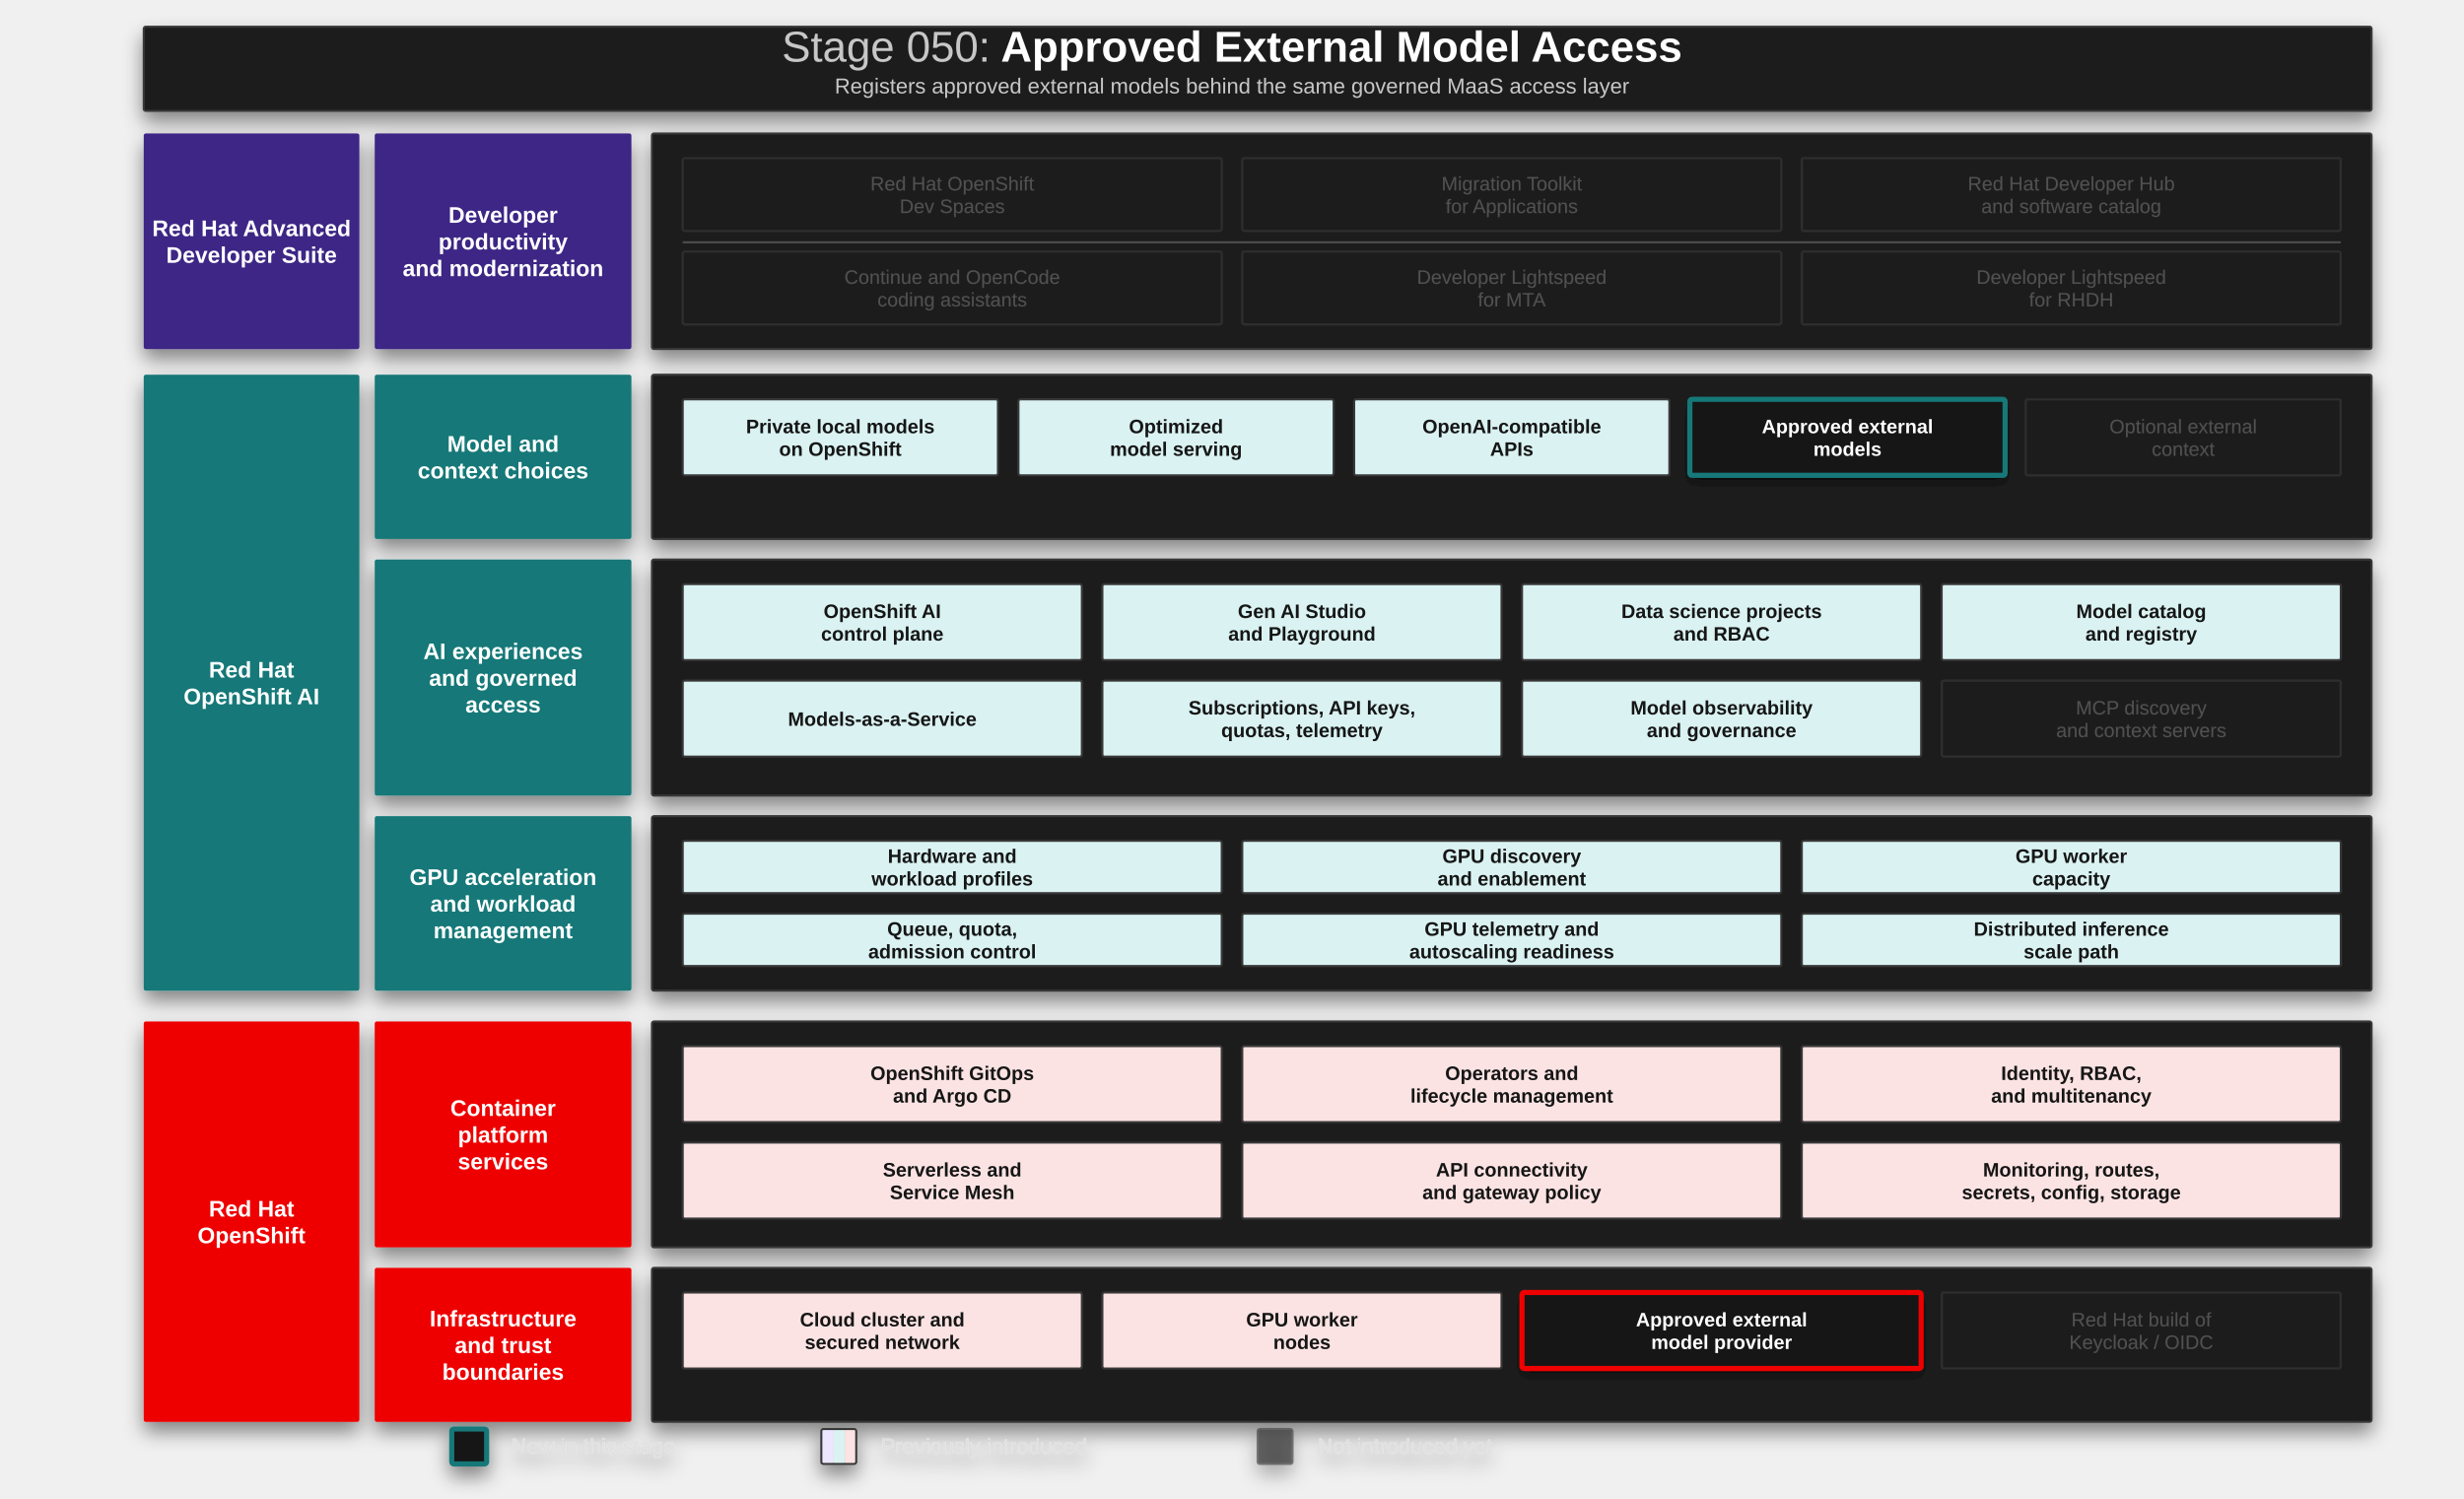
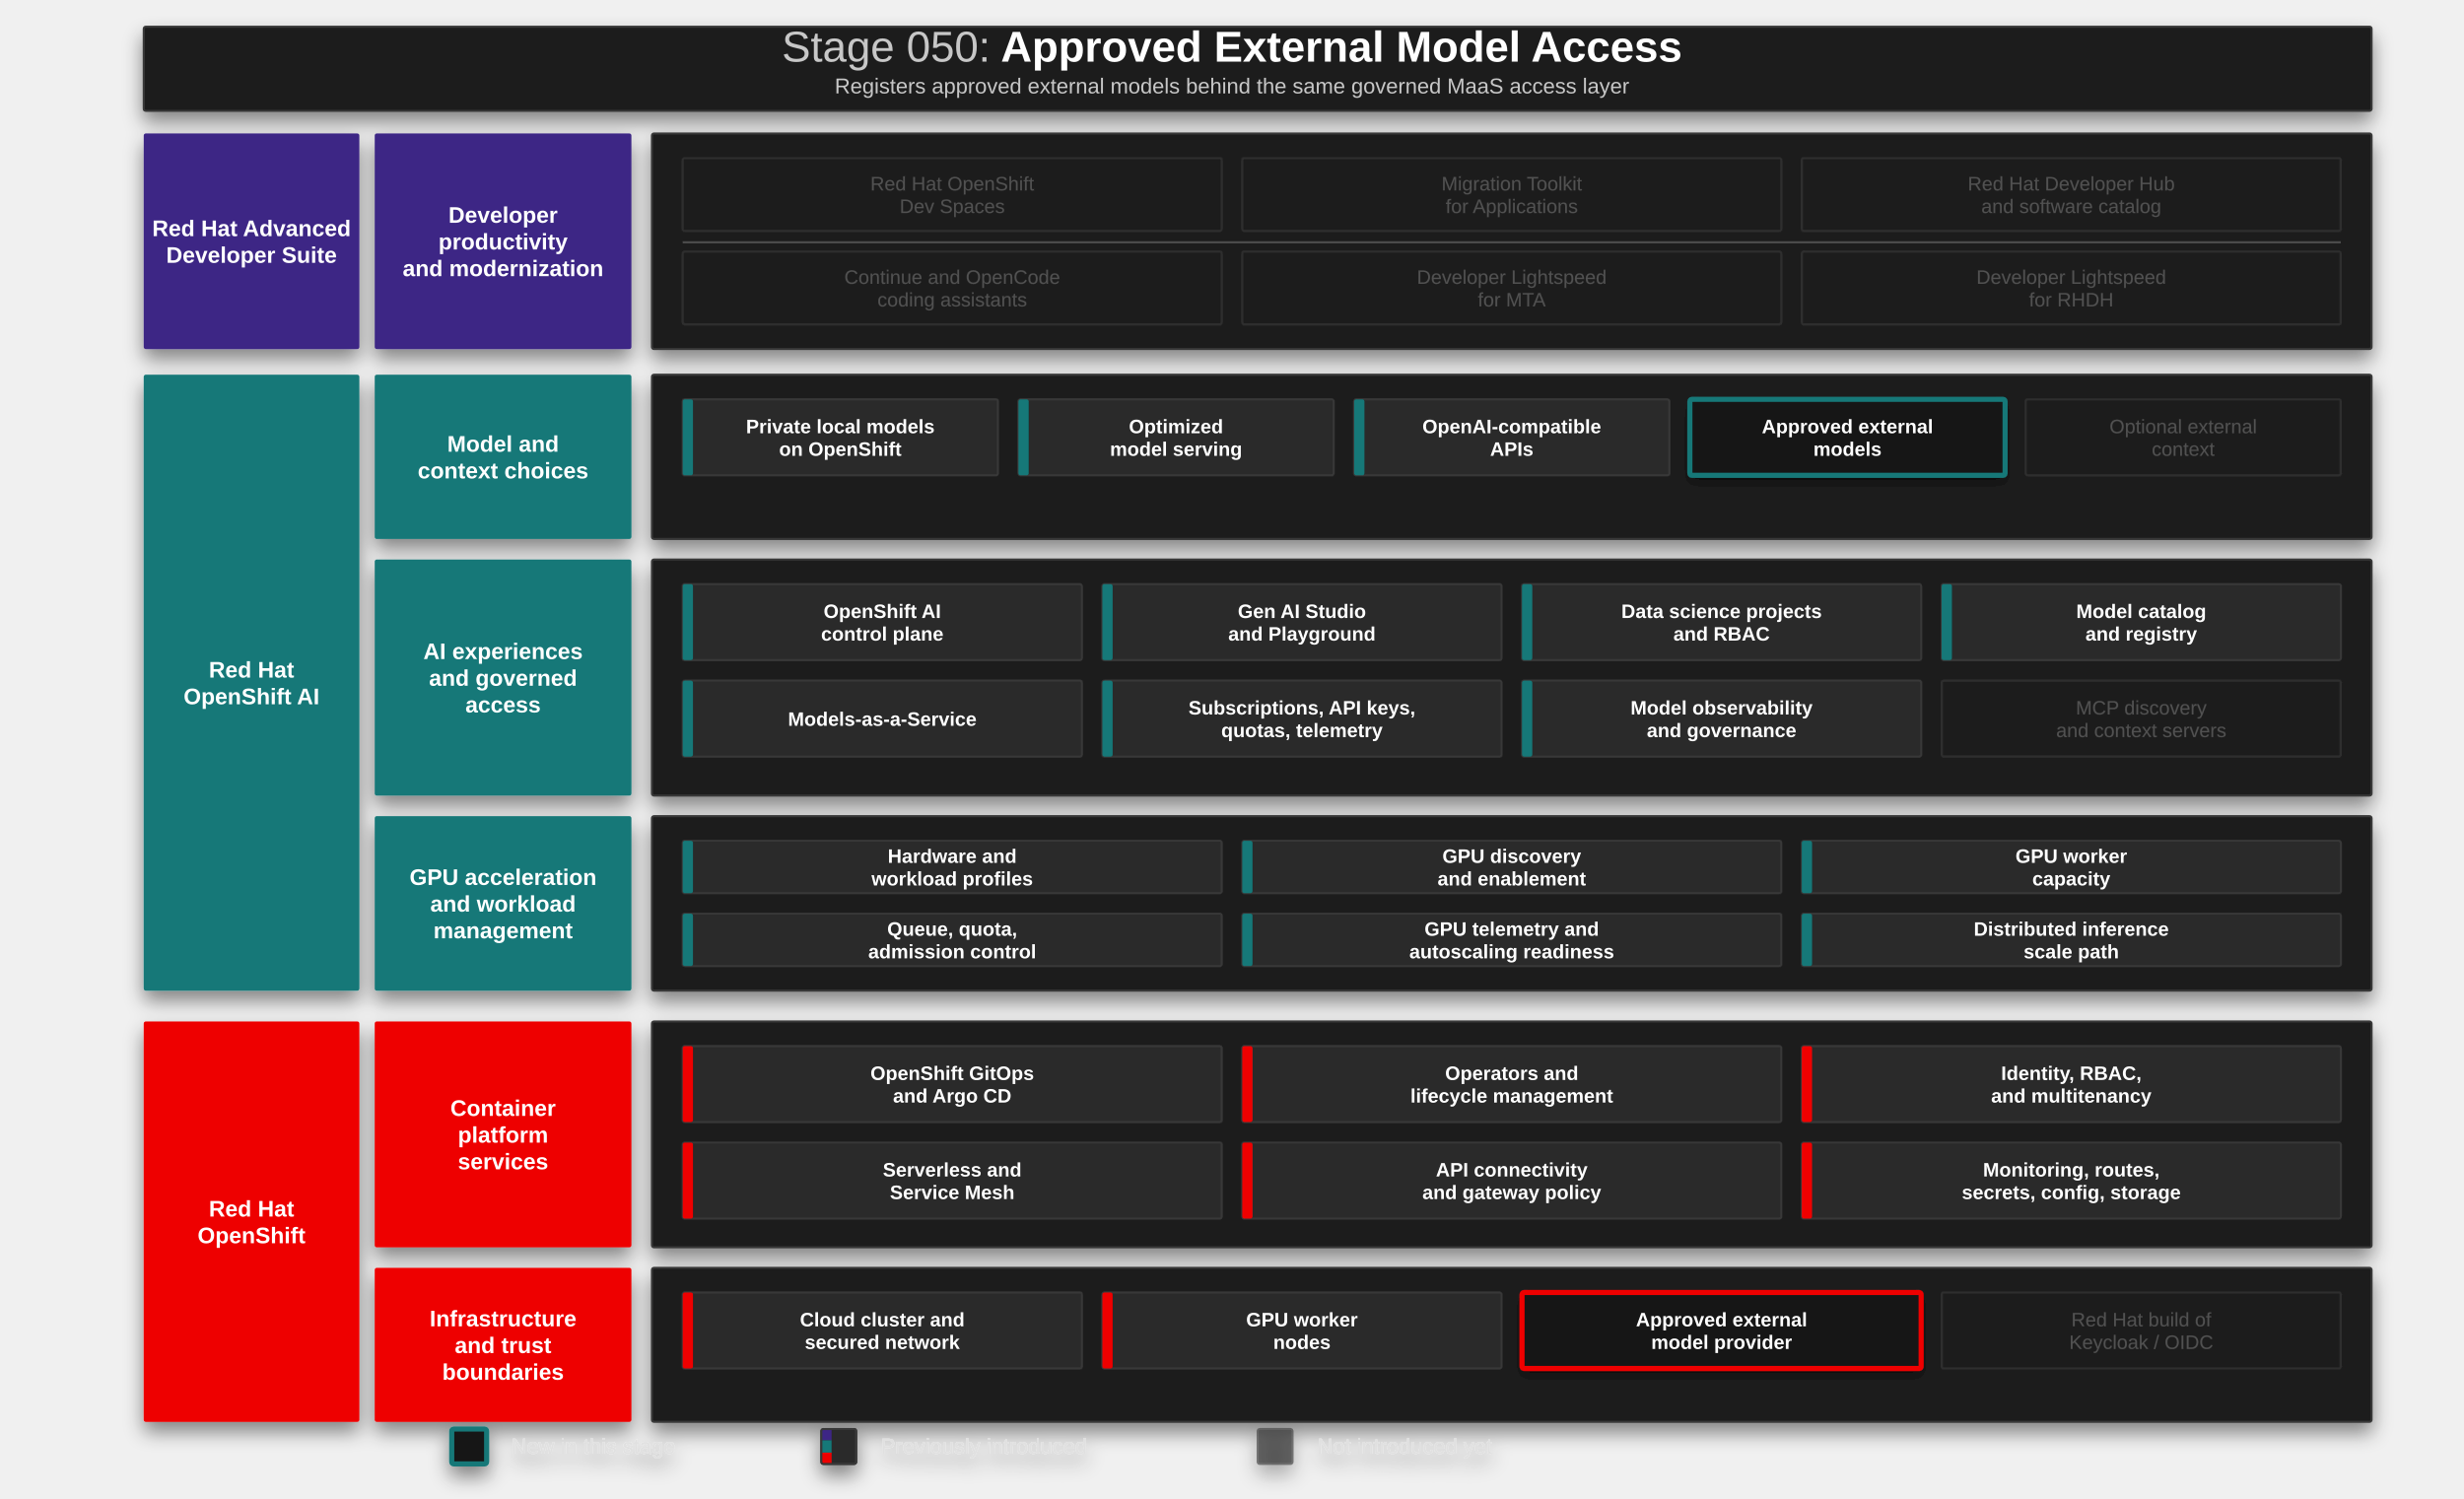
<svg xmlns="http://www.w3.org/2000/svg" width="2400" height="1460" viewBox="0 0 2400 1460" role="img" aria-labelledby="title desc">
  <style>.display{font-family:'Red Hat Display','Arial',sans-serif}.body{font-family:'Red Hat Text','Arial',sans-serif}</style>
  <defs>
    <filter id="lift" x="-20%" y="-20%" width="140%" height="140%">
      <feDropShadow dx="0" dy="6" stdDeviation="5" flood-color="#000" flood-opacity="0.55" />
    </filter>
    <filter id="panelShadow" x="-8%" y="-8%" width="116%" height="116%">
      <feDropShadow dx="0" dy="10" stdDeviation="9" flood-color="#000" flood-opacity="0.45" />
    </filter>
  </defs>
  <g filter="url(#panelShadow)">
    <rect x="140" y="26" width="2170" height="82" rx="2" fill="#1f1f1f" stroke="#383838" stroke-width="2" />
    <text x="1200" y="60" class="display" font-size="42" fill="#ffffff" font-weight="700" text-anchor="middle">
      <tspan fill="#c7c7c7" font-weight="500">Stage 050:</tspan> Approved External Model Access</text>
    <text x="1200" y="91" class="body" font-size="21" fill="#c7c7c7" text-anchor="middle">Registers approved external models behind the same governed MaaS access layer</text>
    <rect x="140" y="130" width="210" height="210" rx="2" fill="#3d2785" stroke="#3d2785" stroke-width="0" />
    <text x="245" y="230" class="body" font-size="22" fill="#ffffff" font-weight="700" text-anchor="middle">Red Hat Advanced</text>
    <text x="245" y="256" class="body" font-size="22" fill="#ffffff" font-weight="700" text-anchor="middle">Developer Suite</text>
    <rect x="140" y="365" width="210" height="600" rx="2" fill="#147878" stroke="#147878" stroke-width="0" />
    <text x="245" y="660" class="body" font-size="22" fill="#ffffff" font-weight="700" text-anchor="middle">Red Hat</text>
    <text x="245" y="686" class="body" font-size="22" fill="#ffffff" font-weight="700" text-anchor="middle">OpenShift AI</text>
    <rect x="140" y="995" width="210" height="390" rx="2" fill="#ee0000" stroke="#ee0000" stroke-width="0" />
    <text x="245" y="1185" class="body" font-size="22" fill="#ffffff" font-weight="700" text-anchor="middle">Red Hat</text>
    <text x="245" y="1211" class="body" font-size="22" fill="#ffffff" font-weight="700" text-anchor="middle">OpenShift</text>
    <rect x="365" y="130" width="250" height="210" rx="2" fill="#3d2785" stroke="#3d2785" stroke-width="0" />
    <text x="490" y="217" class="body" font-size="22" fill="#ffffff" font-weight="700" text-anchor="middle">Developer</text>
    <text x="490" y="243" class="body" font-size="22" fill="#ffffff" font-weight="700" text-anchor="middle">productivity</text>
    <text x="490" y="269" class="body" font-size="22" fill="#ffffff" font-weight="700" text-anchor="middle">and modernization</text>
    <rect x="635" y="130" width="1675" height="210" rx="2" fill="#1f1f1f" stroke="#383838" stroke-width="2" />
    <g opacity="0.62">
      <rect x="665" y="154" width="525" height="71" rx="2" fill="#1f1f1f" stroke="#383838" stroke-width="2" />
      <text x="927.5" y="185.5" class="body" font-size="19" fill="#707070" font-weight="450" text-anchor="middle">Red Hat OpenShift</text>
      <text x="927.5" y="207.5" class="body" font-size="19" fill="#707070" font-weight="450" text-anchor="middle">Dev Spaces</text>
    </g>
    <g opacity="0.62">
      <rect x="1210" y="154" width="525" height="71" rx="2" fill="#1f1f1f" stroke="#383838" stroke-width="2" />
      <text x="1472.5" y="185.5" class="body" font-size="19" fill="#707070" font-weight="450" text-anchor="middle">Migration Toolkit</text>
      <text x="1472.5" y="207.5" class="body" font-size="19" fill="#707070" font-weight="450" text-anchor="middle">for Applications</text>
    </g>
    <g opacity="0.62">
      <rect x="1755" y="154" width="525" height="71" rx="2" fill="#1f1f1f" stroke="#383838" stroke-width="2" />
      <text x="2017.5" y="185.5" class="body" font-size="19" fill="#707070" font-weight="450" text-anchor="middle">Red Hat Developer Hub</text>
      <text x="2017.5" y="207.5" class="body" font-size="19" fill="#707070" font-weight="450" text-anchor="middle">and software catalog</text>
    </g>
    <g opacity="0.62">
      <rect x="665" y="245" width="525" height="71" rx="2" fill="#1f1f1f" stroke="#383838" stroke-width="2" />
      <text x="927.5" y="276.5" class="body" font-size="19" fill="#707070" font-weight="450" text-anchor="middle">Continue and OpenCode</text>
      <text x="927.5" y="298.5" class="body" font-size="19" fill="#707070" font-weight="450" text-anchor="middle">coding assistants</text>
    </g>
    <g opacity="0.62">
      <rect x="1210" y="245" width="525" height="71" rx="2" fill="#1f1f1f" stroke="#383838" stroke-width="2" />
      <text x="1472.5" y="276.5" class="body" font-size="19" fill="#707070" font-weight="450" text-anchor="middle">Developer Lightspeed</text>
      <text x="1472.5" y="298.5" class="body" font-size="19" fill="#707070" font-weight="450" text-anchor="middle">for MTA</text>
    </g>
    <g opacity="0.62">
      <rect x="1755" y="245" width="525" height="71" rx="2" fill="#1f1f1f" stroke="#383838" stroke-width="2" />
      <text x="2017.5" y="276.5" class="body" font-size="19" fill="#707070" font-weight="450" text-anchor="middle">Developer Lightspeed</text>
      <text x="2017.5" y="298.5" class="body" font-size="19" fill="#707070" font-weight="450" text-anchor="middle">for RHDH</text>
    </g>
    <line x1="665" y1="236" x2="2280" y2="236" stroke="#4d4d4d" stroke-width="2" />
    <rect x="365" y="365" width="250" height="160" rx="2" fill="#147878" stroke="#147878" stroke-width="0" />
    <text x="490" y="440" class="body" font-size="22" fill="#ffffff" font-weight="700" text-anchor="middle">Model and</text>
    <text x="490" y="466" class="body" font-size="22" fill="#ffffff" font-weight="700" text-anchor="middle">context choices</text>
    <rect x="635" y="365" width="1675" height="160" rx="2" fill="#1f1f1f" stroke="#383838" stroke-width="2" />
    <g>
-       <rect x="665" y="389" width="307" height="74" rx="2" fill="#daf2f2" stroke="#383838" stroke-width="2" />
-       <text x="818.5" y="422" class="body" font-size="19" fill="#151515" font-weight="650" text-anchor="middle">Private local models</text>
-       <text x="818.5" y="444" class="body" font-size="19" fill="#151515" font-weight="650" text-anchor="middle">on OpenShift</text>
-     </g>
-     <g>
-       <rect x="992" y="389" width="307" height="74" rx="2" fill="#daf2f2" stroke="#383838" stroke-width="2" />
-       <text x="1145.5" y="422" class="body" font-size="19" fill="#151515" font-weight="650" text-anchor="middle">Optimized</text>
-       <text x="1145.5" y="444" class="body" font-size="19" fill="#151515" font-weight="650" text-anchor="middle">model serving</text>
-     </g>
-     <g>
-       <rect x="1319" y="389" width="307" height="74" rx="2" fill="#daf2f2" stroke="#383838" stroke-width="2" />
-       <text x="1472.5" y="422" class="body" font-size="19" fill="#151515" font-weight="650" text-anchor="middle">OpenAI-compatible</text>
-       <text x="1472.5" y="444" class="body" font-size="19" fill="#151515" font-weight="650" text-anchor="middle">APIs</text>
+       <rect x="665" y="389" width="307" height="74" rx="2" fill="#292929" stroke="#383838" stroke-width="2" />
+       <rect x="665" y="389" width="10" height="74" rx="2" fill="#147878" stroke="#147878" stroke-width="0" />
+       <text x="818.5" y="422" class="body" font-size="19" fill="#ffffff" font-weight="550" text-anchor="middle">Private local models</text>
+       <text x="818.5" y="444" class="body" font-size="19" fill="#ffffff" font-weight="550" text-anchor="middle">on OpenShift</text>
+     </g>
+     <g>
+       <rect x="992" y="389" width="307" height="74" rx="2" fill="#292929" stroke="#383838" stroke-width="2" />
+       <rect x="992" y="389" width="10" height="74" rx="2" fill="#147878" stroke="#147878" stroke-width="0" />
+       <text x="1145.5" y="422" class="body" font-size="19" fill="#ffffff" font-weight="550" text-anchor="middle">Optimized</text>
+       <text x="1145.5" y="444" class="body" font-size="19" fill="#ffffff" font-weight="550" text-anchor="middle">model serving</text>
+     </g>
+     <g>
+       <rect x="1319" y="389" width="307" height="74" rx="2" fill="#292929" stroke="#383838" stroke-width="2" />
+       <rect x="1319" y="389" width="10" height="74" rx="2" fill="#147878" stroke="#147878" stroke-width="0" />
+       <text x="1472.5" y="422" class="body" font-size="19" fill="#ffffff" font-weight="550" text-anchor="middle">OpenAI-compatible</text>
+       <text x="1472.5" y="444" class="body" font-size="19" fill="#ffffff" font-weight="550" text-anchor="middle">APIs</text>
    </g>
    <g filter="url(#lift)">
      <rect x="1646" y="389" width="307" height="74" rx="2" fill="#151515" stroke="#147878" stroke-width="5" />
      <text x="1799.5" y="422" class="body" font-size="19" fill="#ffffff" font-weight="700" text-anchor="middle">Approved external</text>
      <text x="1799.5" y="444" class="body" font-size="19" fill="#ffffff" font-weight="700" text-anchor="middle">models</text>
    </g>
    <g opacity="0.62">
      <rect x="1973" y="389" width="307" height="74" rx="2" fill="#1f1f1f" stroke="#383838" stroke-width="2" />
      <text x="2126.5" y="422" class="body" font-size="19" fill="#707070" font-weight="450" text-anchor="middle">Optional external</text>
      <text x="2126.5" y="444" class="body" font-size="19" fill="#707070" font-weight="450" text-anchor="middle">context</text>
    </g>
    <rect x="365" y="545" width="250" height="230" rx="2" fill="#147878" stroke="#147878" stroke-width="0" />
    <text x="490" y="642" class="body" font-size="22" fill="#ffffff" font-weight="700" text-anchor="middle">AI experiences</text>
    <text x="490" y="668" class="body" font-size="22" fill="#ffffff" font-weight="700" text-anchor="middle">and governed</text>
    <text x="490" y="694" class="body" font-size="22" fill="#ffffff" font-weight="700" text-anchor="middle">access</text>
    <rect x="635" y="545" width="1675" height="230" rx="2" fill="#1f1f1f" stroke="#383838" stroke-width="2" />
    <g>
-       <rect x="665" y="569" width="388.75" height="74" rx="2" fill="#daf2f2" stroke="#383838" stroke-width="2" />
-       <text x="859.375" y="602" class="body" font-size="19" fill="#151515" font-weight="650" text-anchor="middle">OpenShift AI</text>
-       <text x="859.375" y="624" class="body" font-size="19" fill="#151515" font-weight="650" text-anchor="middle">control plane</text>
-     </g>
-     <g>
-       <rect x="1073.75" y="569" width="388.75" height="74" rx="2" fill="#daf2f2" stroke="#383838" stroke-width="2" />
-       <text x="1268.125" y="602" class="body" font-size="19" fill="#151515" font-weight="650" text-anchor="middle">Gen AI Studio</text>
-       <text x="1268.125" y="624" class="body" font-size="19" fill="#151515" font-weight="650" text-anchor="middle">and Playground</text>
-     </g>
-     <g>
-       <rect x="1482.5" y="569" width="388.75" height="74" rx="2" fill="#daf2f2" stroke="#383838" stroke-width="2" />
-       <text x="1676.875" y="602" class="body" font-size="19" fill="#151515" font-weight="650" text-anchor="middle">Data science projects</text>
-       <text x="1676.875" y="624" class="body" font-size="19" fill="#151515" font-weight="650" text-anchor="middle">and RBAC</text>
-     </g>
-     <g>
-       <rect x="1891.25" y="569" width="388.75" height="74" rx="2" fill="#daf2f2" stroke="#383838" stroke-width="2" />
-       <text x="2085.625" y="602" class="body" font-size="19" fill="#151515" font-weight="650" text-anchor="middle">Model catalog</text>
-       <text x="2085.625" y="624" class="body" font-size="19" fill="#151515" font-weight="650" text-anchor="middle">and registry</text>
-     </g>
-     <g>
-       <rect x="665" y="663" width="388.75" height="74" rx="2" fill="#daf2f2" stroke="#383838" stroke-width="2" />
-       <text x="859.375" y="707" class="body" font-size="19" fill="#151515" font-weight="650" text-anchor="middle">Models-as-a-Service</text>
-     </g>
-     <g>
-       <rect x="1073.75" y="663" width="388.75" height="74" rx="2" fill="#daf2f2" stroke="#383838" stroke-width="2" />
-       <text x="1268.125" y="696" class="body" font-size="19" fill="#151515" font-weight="650" text-anchor="middle">Subscriptions, API keys,</text>
-       <text x="1268.125" y="718" class="body" font-size="19" fill="#151515" font-weight="650" text-anchor="middle">quotas, telemetry</text>
-     </g>
-     <g>
-       <rect x="1482.5" y="663" width="388.75" height="74" rx="2" fill="#daf2f2" stroke="#383838" stroke-width="2" />
-       <text x="1676.875" y="696" class="body" font-size="19" fill="#151515" font-weight="650" text-anchor="middle">Model observability</text>
-       <text x="1676.875" y="718" class="body" font-size="19" fill="#151515" font-weight="650" text-anchor="middle">and governance</text>
+       <rect x="665" y="569" width="388.75" height="74" rx="2" fill="#292929" stroke="#383838" stroke-width="2" />
+       <rect x="665" y="569" width="10" height="74" rx="2" fill="#147878" stroke="#147878" stroke-width="0" />
+       <text x="859.375" y="602" class="body" font-size="19" fill="#ffffff" font-weight="550" text-anchor="middle">OpenShift AI</text>
+       <text x="859.375" y="624" class="body" font-size="19" fill="#ffffff" font-weight="550" text-anchor="middle">control plane</text>
+     </g>
+     <g>
+       <rect x="1073.75" y="569" width="388.75" height="74" rx="2" fill="#292929" stroke="#383838" stroke-width="2" />
+       <rect x="1073.75" y="569" width="10" height="74" rx="2" fill="#147878" stroke="#147878" stroke-width="0" />
+       <text x="1268.125" y="602" class="body" font-size="19" fill="#ffffff" font-weight="550" text-anchor="middle">Gen AI Studio</text>
+       <text x="1268.125" y="624" class="body" font-size="19" fill="#ffffff" font-weight="550" text-anchor="middle">and Playground</text>
+     </g>
+     <g>
+       <rect x="1482.5" y="569" width="388.75" height="74" rx="2" fill="#292929" stroke="#383838" stroke-width="2" />
+       <rect x="1482.5" y="569" width="10" height="74" rx="2" fill="#147878" stroke="#147878" stroke-width="0" />
+       <text x="1676.875" y="602" class="body" font-size="19" fill="#ffffff" font-weight="550" text-anchor="middle">Data science projects</text>
+       <text x="1676.875" y="624" class="body" font-size="19" fill="#ffffff" font-weight="550" text-anchor="middle">and RBAC</text>
+     </g>
+     <g>
+       <rect x="1891.25" y="569" width="388.75" height="74" rx="2" fill="#292929" stroke="#383838" stroke-width="2" />
+       <rect x="1891.25" y="569" width="10" height="74" rx="2" fill="#147878" stroke="#147878" stroke-width="0" />
+       <text x="2085.625" y="602" class="body" font-size="19" fill="#ffffff" font-weight="550" text-anchor="middle">Model catalog</text>
+       <text x="2085.625" y="624" class="body" font-size="19" fill="#ffffff" font-weight="550" text-anchor="middle">and registry</text>
+     </g>
+     <g>
+       <rect x="665" y="663" width="388.75" height="74" rx="2" fill="#292929" stroke="#383838" stroke-width="2" />
+       <rect x="665" y="663" width="10" height="74" rx="2" fill="#147878" stroke="#147878" stroke-width="0" />
+       <text x="859.375" y="707" class="body" font-size="19" fill="#ffffff" font-weight="550" text-anchor="middle">Models-as-a-Service</text>
+     </g>
+     <g>
+       <rect x="1073.75" y="663" width="388.75" height="74" rx="2" fill="#292929" stroke="#383838" stroke-width="2" />
+       <rect x="1073.75" y="663" width="10" height="74" rx="2" fill="#147878" stroke="#147878" stroke-width="0" />
+       <text x="1268.125" y="696" class="body" font-size="19" fill="#ffffff" font-weight="550" text-anchor="middle">Subscriptions, API keys,</text>
+       <text x="1268.125" y="718" class="body" font-size="19" fill="#ffffff" font-weight="550" text-anchor="middle">quotas, telemetry</text>
+     </g>
+     <g>
+       <rect x="1482.5" y="663" width="388.75" height="74" rx="2" fill="#292929" stroke="#383838" stroke-width="2" />
+       <rect x="1482.5" y="663" width="10" height="74" rx="2" fill="#147878" stroke="#147878" stroke-width="0" />
+       <text x="1676.875" y="696" class="body" font-size="19" fill="#ffffff" font-weight="550" text-anchor="middle">Model observability</text>
+       <text x="1676.875" y="718" class="body" font-size="19" fill="#ffffff" font-weight="550" text-anchor="middle">and governance</text>
    </g>
    <g opacity="0.62">
      <rect x="1891.25" y="663" width="388.75" height="74" rx="2" fill="#1f1f1f" stroke="#383838" stroke-width="2" />
      <text x="2085.625" y="696" class="body" font-size="19" fill="#707070" font-weight="450" text-anchor="middle">MCP discovery</text>
      <text x="2085.625" y="718" class="body" font-size="19" fill="#707070" font-weight="450" text-anchor="middle">and context servers</text>
    </g>
    <rect x="365" y="795" width="250" height="170" rx="2" fill="#147878" stroke="#147878" stroke-width="0" />
    <text x="490" y="862" class="body" font-size="22" fill="#ffffff" font-weight="700" text-anchor="middle">GPU acceleration</text>
    <text x="490" y="888" class="body" font-size="22" fill="#ffffff" font-weight="700" text-anchor="middle">and workload</text>
    <text x="490" y="914" class="body" font-size="22" fill="#ffffff" font-weight="700" text-anchor="middle">management</text>
    <rect x="635" y="795" width="1675" height="170" rx="2" fill="#1f1f1f" stroke="#383838" stroke-width="2" />
    <g>
-       <rect x="665" y="819" width="525" height="51" rx="2" fill="#daf2f2" stroke="#383838" stroke-width="2" />
-       <text x="927.5" y="840.5" class="body" font-size="19" fill="#151515" font-weight="650" text-anchor="middle">Hardware and</text>
-       <text x="927.5" y="862.5" class="body" font-size="19" fill="#151515" font-weight="650" text-anchor="middle">workload profiles</text>
-     </g>
-     <g>
-       <rect x="1210" y="819" width="525" height="51" rx="2" fill="#daf2f2" stroke="#383838" stroke-width="2" />
-       <text x="1472.5" y="840.5" class="body" font-size="19" fill="#151515" font-weight="650" text-anchor="middle">GPU discovery</text>
-       <text x="1472.5" y="862.5" class="body" font-size="19" fill="#151515" font-weight="650" text-anchor="middle">and enablement</text>
-     </g>
-     <g>
-       <rect x="1755" y="819" width="525" height="51" rx="2" fill="#daf2f2" stroke="#383838" stroke-width="2" />
-       <text x="2017.5" y="840.5" class="body" font-size="19" fill="#151515" font-weight="650" text-anchor="middle">GPU worker</text>
-       <text x="2017.5" y="862.5" class="body" font-size="19" fill="#151515" font-weight="650" text-anchor="middle">capacity</text>
-     </g>
-     <g>
-       <rect x="665" y="890" width="525" height="51" rx="2" fill="#daf2f2" stroke="#383838" stroke-width="2" />
-       <text x="927.5" y="911.5" class="body" font-size="19" fill="#151515" font-weight="650" text-anchor="middle">Queue, quota,</text>
-       <text x="927.5" y="933.5" class="body" font-size="19" fill="#151515" font-weight="650" text-anchor="middle">admission control</text>
-     </g>
-     <g>
-       <rect x="1210" y="890" width="525" height="51" rx="2" fill="#daf2f2" stroke="#383838" stroke-width="2" />
-       <text x="1472.5" y="911.5" class="body" font-size="19" fill="#151515" font-weight="650" text-anchor="middle">GPU telemetry and</text>
-       <text x="1472.5" y="933.5" class="body" font-size="19" fill="#151515" font-weight="650" text-anchor="middle">autoscaling readiness</text>
-     </g>
-     <g>
-       <rect x="1755" y="890" width="525" height="51" rx="2" fill="#daf2f2" stroke="#383838" stroke-width="2" />
-       <text x="2017.5" y="911.5" class="body" font-size="19" fill="#151515" font-weight="650" text-anchor="middle">Distributed inference</text>
-       <text x="2017.5" y="933.5" class="body" font-size="19" fill="#151515" font-weight="650" text-anchor="middle">scale path</text>
+       <rect x="665" y="819" width="525" height="51" rx="2" fill="#292929" stroke="#383838" stroke-width="2" />
+       <rect x="665" y="819" width="10" height="51" rx="2" fill="#147878" stroke="#147878" stroke-width="0" />
+       <text x="927.5" y="840.5" class="body" font-size="19" fill="#ffffff" font-weight="550" text-anchor="middle">Hardware and</text>
+       <text x="927.5" y="862.5" class="body" font-size="19" fill="#ffffff" font-weight="550" text-anchor="middle">workload profiles</text>
+     </g>
+     <g>
+       <rect x="1210" y="819" width="525" height="51" rx="2" fill="#292929" stroke="#383838" stroke-width="2" />
+       <rect x="1210" y="819" width="10" height="51" rx="2" fill="#147878" stroke="#147878" stroke-width="0" />
+       <text x="1472.5" y="840.5" class="body" font-size="19" fill="#ffffff" font-weight="550" text-anchor="middle">GPU discovery</text>
+       <text x="1472.5" y="862.5" class="body" font-size="19" fill="#ffffff" font-weight="550" text-anchor="middle">and enablement</text>
+     </g>
+     <g>
+       <rect x="1755" y="819" width="525" height="51" rx="2" fill="#292929" stroke="#383838" stroke-width="2" />
+       <rect x="1755" y="819" width="10" height="51" rx="2" fill="#147878" stroke="#147878" stroke-width="0" />
+       <text x="2017.5" y="840.5" class="body" font-size="19" fill="#ffffff" font-weight="550" text-anchor="middle">GPU worker</text>
+       <text x="2017.5" y="862.5" class="body" font-size="19" fill="#ffffff" font-weight="550" text-anchor="middle">capacity</text>
+     </g>
+     <g>
+       <rect x="665" y="890" width="525" height="51" rx="2" fill="#292929" stroke="#383838" stroke-width="2" />
+       <rect x="665" y="890" width="10" height="51" rx="2" fill="#147878" stroke="#147878" stroke-width="0" />
+       <text x="927.5" y="911.5" class="body" font-size="19" fill="#ffffff" font-weight="550" text-anchor="middle">Queue, quota,</text>
+       <text x="927.5" y="933.5" class="body" font-size="19" fill="#ffffff" font-weight="550" text-anchor="middle">admission control</text>
+     </g>
+     <g>
+       <rect x="1210" y="890" width="525" height="51" rx="2" fill="#292929" stroke="#383838" stroke-width="2" />
+       <rect x="1210" y="890" width="10" height="51" rx="2" fill="#147878" stroke="#147878" stroke-width="0" />
+       <text x="1472.5" y="911.5" class="body" font-size="19" fill="#ffffff" font-weight="550" text-anchor="middle">GPU telemetry and</text>
+       <text x="1472.5" y="933.5" class="body" font-size="19" fill="#ffffff" font-weight="550" text-anchor="middle">autoscaling readiness</text>
+     </g>
+     <g>
+       <rect x="1755" y="890" width="525" height="51" rx="2" fill="#292929" stroke="#383838" stroke-width="2" />
+       <rect x="1755" y="890" width="10" height="51" rx="2" fill="#147878" stroke="#147878" stroke-width="0" />
+       <text x="2017.5" y="911.5" class="body" font-size="19" fill="#ffffff" font-weight="550" text-anchor="middle">Distributed inference</text>
+       <text x="2017.5" y="933.5" class="body" font-size="19" fill="#ffffff" font-weight="550" text-anchor="middle">scale path</text>
    </g>
    <rect x="365" y="995" width="250" height="220" rx="2" fill="#ee0000" stroke="#ee0000" stroke-width="0" />
    <text x="490" y="1087" class="body" font-size="22" fill="#ffffff" font-weight="700" text-anchor="middle">Container</text>
    <text x="490" y="1113" class="body" font-size="22" fill="#ffffff" font-weight="700" text-anchor="middle">platform</text>
    <text x="490" y="1139" class="body" font-size="22" fill="#ffffff" font-weight="700" text-anchor="middle">services</text>
    <rect x="635" y="995" width="1675" height="220" rx="2" fill="#1f1f1f" stroke="#383838" stroke-width="2" />
    <g>
-       <rect x="665" y="1019" width="525" height="74" rx="2" fill="#fce3e3" stroke="#383838" stroke-width="2" />
-       <text x="927.5" y="1052" class="body" font-size="19" fill="#151515" font-weight="650" text-anchor="middle">OpenShift GitOps</text>
-       <text x="927.5" y="1074" class="body" font-size="19" fill="#151515" font-weight="650" text-anchor="middle">and Argo CD</text>
-     </g>
-     <g>
-       <rect x="1210" y="1019" width="525" height="74" rx="2" fill="#fce3e3" stroke="#383838" stroke-width="2" />
-       <text x="1472.5" y="1052" class="body" font-size="19" fill="#151515" font-weight="650" text-anchor="middle">Operators and</text>
-       <text x="1472.5" y="1074" class="body" font-size="19" fill="#151515" font-weight="650" text-anchor="middle">lifecycle management</text>
-     </g>
-     <g>
-       <rect x="1755" y="1019" width="525" height="74" rx="2" fill="#fce3e3" stroke="#383838" stroke-width="2" />
-       <text x="2017.5" y="1052" class="body" font-size="19" fill="#151515" font-weight="650" text-anchor="middle">Identity, RBAC,</text>
-       <text x="2017.5" y="1074" class="body" font-size="19" fill="#151515" font-weight="650" text-anchor="middle">and multitenancy</text>
-     </g>
-     <g>
-       <rect x="665" y="1113" width="525" height="74" rx="2" fill="#fce3e3" stroke="#383838" stroke-width="2" />
-       <text x="927.5" y="1146" class="body" font-size="19" fill="#151515" font-weight="650" text-anchor="middle">Serverless and</text>
-       <text x="927.5" y="1168" class="body" font-size="19" fill="#151515" font-weight="650" text-anchor="middle">Service Mesh</text>
-     </g>
-     <g>
-       <rect x="1210" y="1113" width="525" height="74" rx="2" fill="#fce3e3" stroke="#383838" stroke-width="2" />
-       <text x="1472.5" y="1146" class="body" font-size="19" fill="#151515" font-weight="650" text-anchor="middle">API connectivity</text>
-       <text x="1472.5" y="1168" class="body" font-size="19" fill="#151515" font-weight="650" text-anchor="middle">and gateway policy</text>
-     </g>
-     <g>
-       <rect x="1755" y="1113" width="525" height="74" rx="2" fill="#fce3e3" stroke="#383838" stroke-width="2" />
-       <text x="2017.5" y="1146" class="body" font-size="19" fill="#151515" font-weight="650" text-anchor="middle">Monitoring, routes,</text>
-       <text x="2017.5" y="1168" class="body" font-size="19" fill="#151515" font-weight="650" text-anchor="middle">secrets, config, storage</text>
+       <rect x="665" y="1019" width="525" height="74" rx="2" fill="#292929" stroke="#383838" stroke-width="2" />
+       <rect x="665" y="1019" width="10" height="74" rx="2" fill="#ee0000" stroke="#ee0000" stroke-width="0" />
+       <text x="927.5" y="1052" class="body" font-size="19" fill="#ffffff" font-weight="550" text-anchor="middle">OpenShift GitOps</text>
+       <text x="927.5" y="1074" class="body" font-size="19" fill="#ffffff" font-weight="550" text-anchor="middle">and Argo CD</text>
+     </g>
+     <g>
+       <rect x="1210" y="1019" width="525" height="74" rx="2" fill="#292929" stroke="#383838" stroke-width="2" />
+       <rect x="1210" y="1019" width="10" height="74" rx="2" fill="#ee0000" stroke="#ee0000" stroke-width="0" />
+       <text x="1472.5" y="1052" class="body" font-size="19" fill="#ffffff" font-weight="550" text-anchor="middle">Operators and</text>
+       <text x="1472.5" y="1074" class="body" font-size="19" fill="#ffffff" font-weight="550" text-anchor="middle">lifecycle management</text>
+     </g>
+     <g>
+       <rect x="1755" y="1019" width="525" height="74" rx="2" fill="#292929" stroke="#383838" stroke-width="2" />
+       <rect x="1755" y="1019" width="10" height="74" rx="2" fill="#ee0000" stroke="#ee0000" stroke-width="0" />
+       <text x="2017.5" y="1052" class="body" font-size="19" fill="#ffffff" font-weight="550" text-anchor="middle">Identity, RBAC,</text>
+       <text x="2017.5" y="1074" class="body" font-size="19" fill="#ffffff" font-weight="550" text-anchor="middle">and multitenancy</text>
+     </g>
+     <g>
+       <rect x="665" y="1113" width="525" height="74" rx="2" fill="#292929" stroke="#383838" stroke-width="2" />
+       <rect x="665" y="1113" width="10" height="74" rx="2" fill="#ee0000" stroke="#ee0000" stroke-width="0" />
+       <text x="927.5" y="1146" class="body" font-size="19" fill="#ffffff" font-weight="550" text-anchor="middle">Serverless and</text>
+       <text x="927.5" y="1168" class="body" font-size="19" fill="#ffffff" font-weight="550" text-anchor="middle">Service Mesh</text>
+     </g>
+     <g>
+       <rect x="1210" y="1113" width="525" height="74" rx="2" fill="#292929" stroke="#383838" stroke-width="2" />
+       <rect x="1210" y="1113" width="10" height="74" rx="2" fill="#ee0000" stroke="#ee0000" stroke-width="0" />
+       <text x="1472.5" y="1146" class="body" font-size="19" fill="#ffffff" font-weight="550" text-anchor="middle">API connectivity</text>
+       <text x="1472.5" y="1168" class="body" font-size="19" fill="#ffffff" font-weight="550" text-anchor="middle">and gateway policy</text>
+     </g>
+     <g>
+       <rect x="1755" y="1113" width="525" height="74" rx="2" fill="#292929" stroke="#383838" stroke-width="2" />
+       <rect x="1755" y="1113" width="10" height="74" rx="2" fill="#ee0000" stroke="#ee0000" stroke-width="0" />
+       <text x="2017.5" y="1146" class="body" font-size="19" fill="#ffffff" font-weight="550" text-anchor="middle">Monitoring, routes,</text>
+       <text x="2017.5" y="1168" class="body" font-size="19" fill="#ffffff" font-weight="550" text-anchor="middle">secrets, config, storage</text>
    </g>
    <rect x="365" y="1235" width="250" height="150" rx="2" fill="#ee0000" stroke="#ee0000" stroke-width="0" />
    <text x="490" y="1292" class="body" font-size="22" fill="#ffffff" font-weight="700" text-anchor="middle">Infrastructure</text>
    <text x="490" y="1318" class="body" font-size="22" fill="#ffffff" font-weight="700" text-anchor="middle">and trust</text>
    <text x="490" y="1344" class="body" font-size="22" fill="#ffffff" font-weight="700" text-anchor="middle">boundaries</text>
    <rect x="635" y="1235" width="1675" height="150" rx="2" fill="#1f1f1f" stroke="#383838" stroke-width="2" />
    <g>
-       <rect x="665" y="1259" width="388.75" height="74" rx="2" fill="#fce3e3" stroke="#383838" stroke-width="2" />
-       <text x="859.375" y="1292" class="body" font-size="19" fill="#151515" font-weight="650" text-anchor="middle">Cloud cluster and</text>
-       <text x="859.375" y="1314" class="body" font-size="19" fill="#151515" font-weight="650" text-anchor="middle">secured network</text>
-     </g>
-     <g>
-       <rect x="1073.75" y="1259" width="388.75" height="74" rx="2" fill="#fce3e3" stroke="#383838" stroke-width="2" />
-       <text x="1268.125" y="1292" class="body" font-size="19" fill="#151515" font-weight="650" text-anchor="middle">GPU worker</text>
-       <text x="1268.125" y="1314" class="body" font-size="19" fill="#151515" font-weight="650" text-anchor="middle">nodes</text>
+       <rect x="665" y="1259" width="388.75" height="74" rx="2" fill="#292929" stroke="#383838" stroke-width="2" />
+       <rect x="665" y="1259" width="10" height="74" rx="2" fill="#ee0000" stroke="#ee0000" stroke-width="0" />
+       <text x="859.375" y="1292" class="body" font-size="19" fill="#ffffff" font-weight="550" text-anchor="middle">Cloud cluster and</text>
+       <text x="859.375" y="1314" class="body" font-size="19" fill="#ffffff" font-weight="550" text-anchor="middle">secured network</text>
+     </g>
+     <g>
+       <rect x="1073.75" y="1259" width="388.75" height="74" rx="2" fill="#292929" stroke="#383838" stroke-width="2" />
+       <rect x="1073.75" y="1259" width="10" height="74" rx="2" fill="#ee0000" stroke="#ee0000" stroke-width="0" />
+       <text x="1268.125" y="1292" class="body" font-size="19" fill="#ffffff" font-weight="550" text-anchor="middle">GPU worker</text>
+       <text x="1268.125" y="1314" class="body" font-size="19" fill="#ffffff" font-weight="550" text-anchor="middle">nodes</text>
    </g>
    <g filter="url(#lift)">
      <rect x="1482.5" y="1259" width="388.75" height="74" rx="2" fill="#151515" stroke="#ee0000" stroke-width="5" />
      <text x="1676.875" y="1292" class="body" font-size="19" fill="#ffffff" font-weight="700" text-anchor="middle">Approved external</text>
      <text x="1676.875" y="1314" class="body" font-size="19" fill="#ffffff" font-weight="700" text-anchor="middle">model provider</text>
    </g>
    <g opacity="0.62">
      <rect x="1891.25" y="1259" width="388.75" height="74" rx="2" fill="#1f1f1f" stroke="#383838" stroke-width="2" />
      <text x="2085.625" y="1292" class="body" font-size="19" fill="#707070" font-weight="450" text-anchor="middle">Red Hat build of</text>
      <text x="2085.625" y="1314" class="body" font-size="19" fill="#707070" font-weight="450" text-anchor="middle">Keycloak / OIDC</text>
    </g>
    <rect x="440" y="1392" width="34" height="34" rx="2" fill="#151515" stroke="#147878" stroke-width="5" />
    <text x="498" y="1416" class="body" font-size="21" fill="#e0e0e0">New in this stage</text>
-     <rect x="800" y="1392" width="12" height="34" rx="2" fill="#ece6ff" stroke="#383838" stroke-width="0" />
-     <rect x="812" y="1392" width="11" height="34" rx="2" fill="#daf2f2" stroke="#383838" stroke-width="0" />
-     <rect x="823" y="1392" width="11" height="34" rx="2" fill="#fce3e3" stroke="#383838" stroke-width="0" />
+     <rect x="800" y="1392" width="34" height="34" rx="2" fill="#292929" stroke="#383838" stroke-width="2" />
+     <rect x="800" y="1392" width="10" height="11" rx="0" fill="#3d2785" stroke="#3d2785" stroke-width="0" />
+     <rect x="800" y="1403" width="10" height="12" rx="0" fill="#147878" stroke="#147878" stroke-width="0" />
+     <rect x="800" y="1415" width="10" height="11" rx="0" fill="#ee0000" stroke="#ee0000" stroke-width="0" />
    <rect x="800" y="1392" width="34" height="34" rx="2" fill="none" stroke="#383838" stroke-width="2" />
    <text x="858" y="1416" class="body" font-size="21" fill="#e0e0e0">Previously introduced</text>
    <rect x="1225" y="1392" width="34" height="34" rx="2" fill="#1f1f1f" stroke="#383838" stroke-width="2" opacity="0.62" />
    <text x="1283" y="1416" class="body" font-size="21" fill="#e0e0e0">Not introduced yet</text>
  </g>
</svg>
